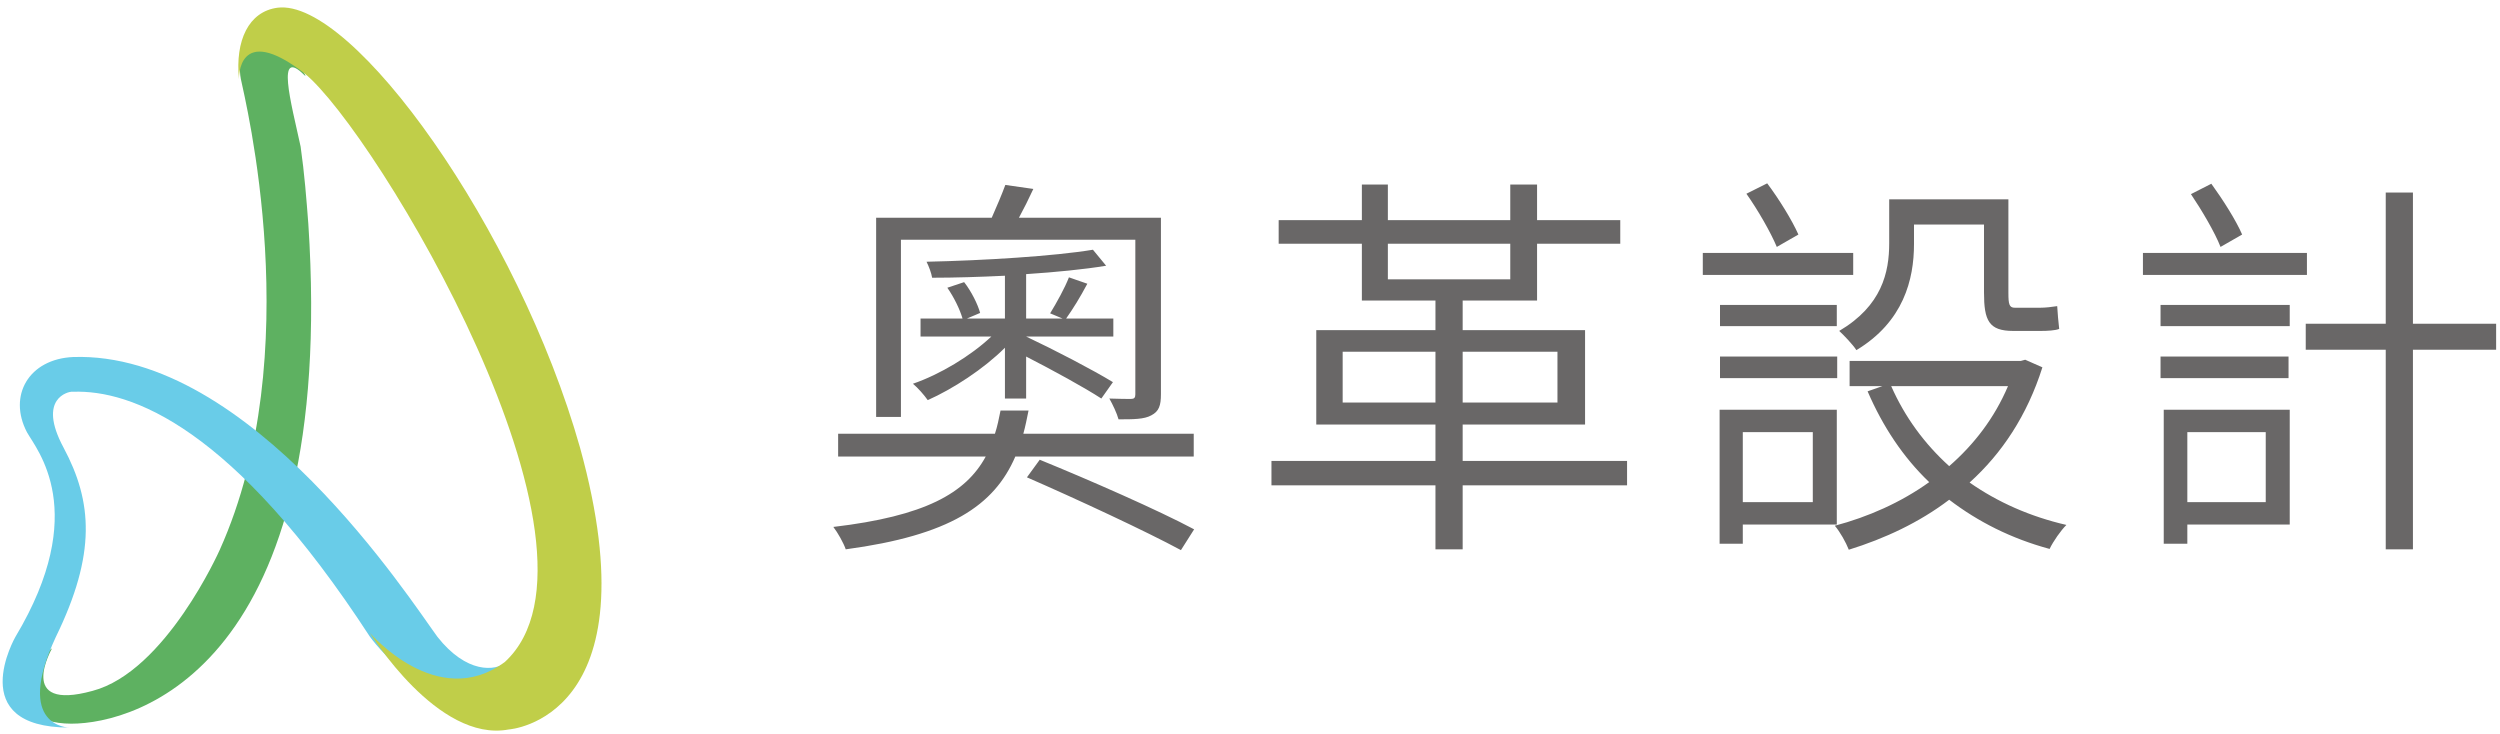
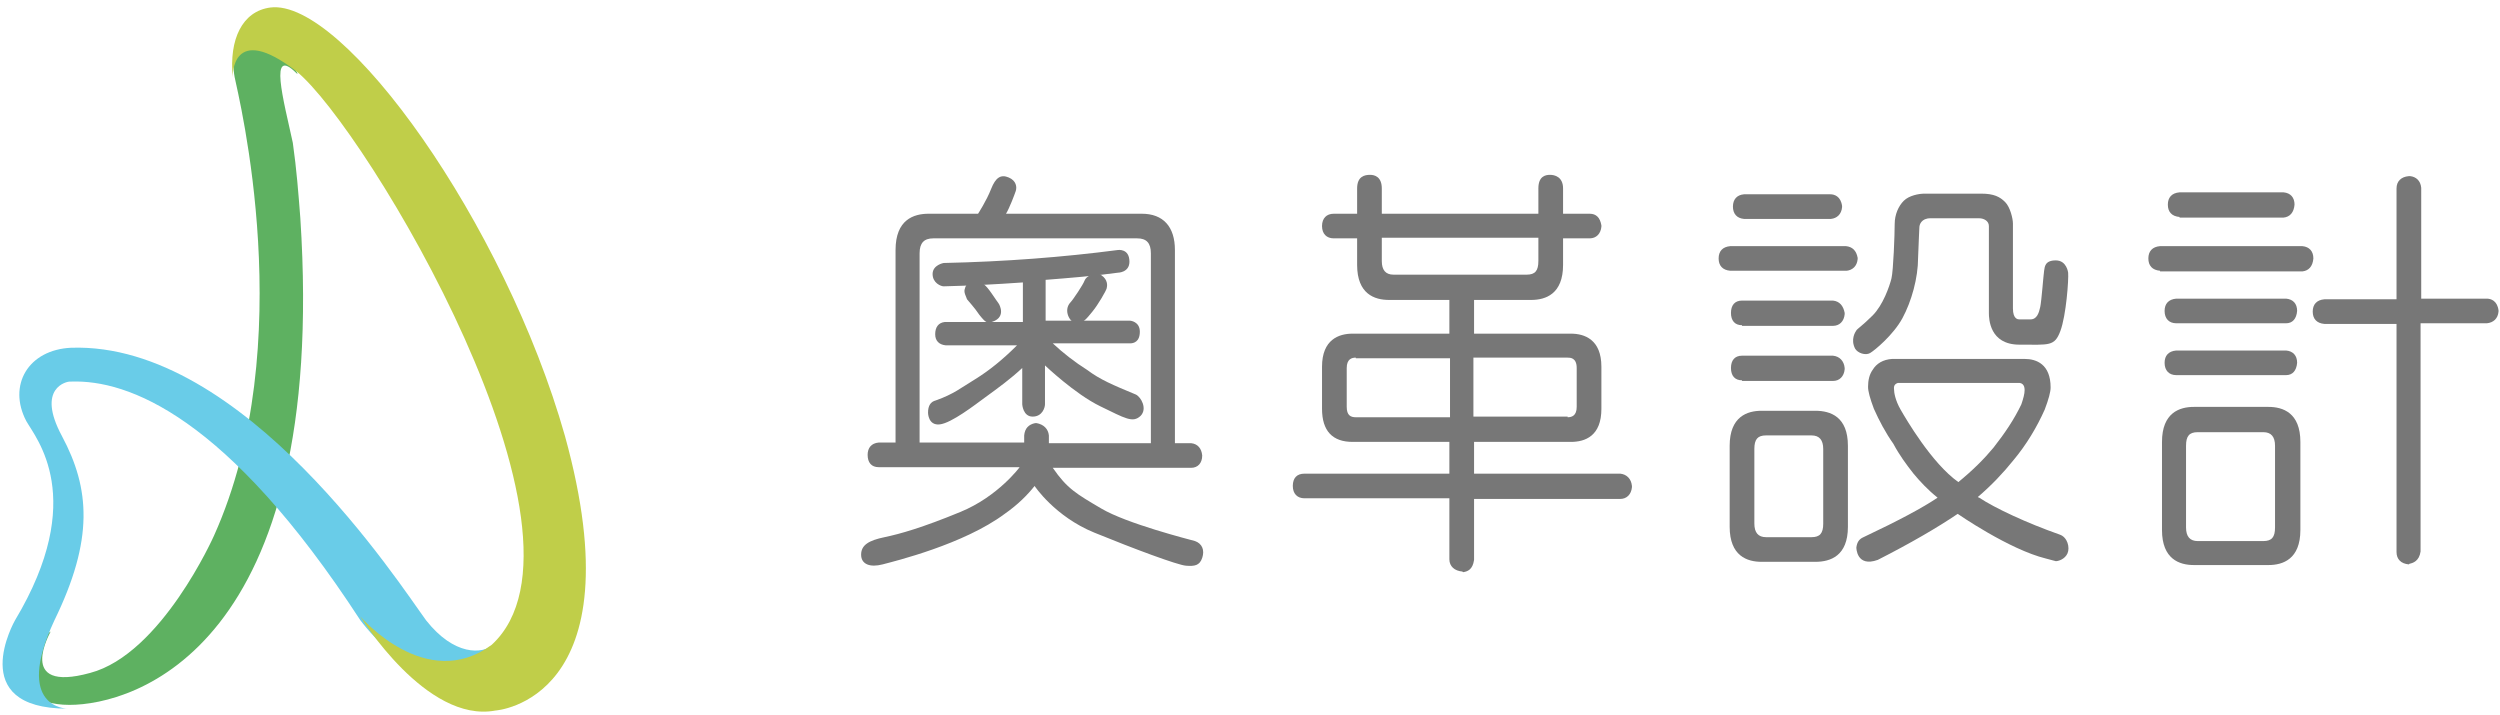
- <svg xmlns="http://www.w3.org/2000/svg" width="150px" height="44px" viewBox="0 0 150 44" version="1.1">
+ <svg xmlns="http://www.w3.org/2000/svg" width="154px" height="44px" viewBox="0 0 154 44" version="1.1">
  <defs />
  <g id="資源總匯" stroke="none" stroke-width="1" fill="none" fill-rule="evenodd" opacity="0.9">
    <g id="資源總匯---首頁" transform="translate(-90, -18)">
      <g id="Navigation">
        <g id="logo" transform="translate(90, 18)">
-           <path d="M54.056,14.384 L68.12,14.384 L68.12,23.672 C68.12,23.864 68.048,23.936 67.856,23.936 C67.664,23.936 67.16,23.936 66.56,23.912 C66.752,24.248 67.016,24.8 67.112,25.16 C68,25.16 68.648,25.16 69.08,24.92 C69.536,24.68 69.656,24.344 69.656,23.648 L69.656,13.064 L61.136,13.064 C61.424,12.536 61.712,11.96 62,11.336 L60.32,11.096 C60.128,11.624 59.792,12.416 59.504,13.064 L52.568,13.064 L52.568,25.016 L54.056,25.016 L54.056,14.384 Z M61.568,23.912 L61.568,21.392 C63.2,22.232 65.048,23.24 66.08,23.912 L66.776,22.928 C65.552,22.184 63.296,21.008 61.568,20.192 L66.8,20.192 L66.8,19.112 L63.968,19.112 C64.376,18.536 64.808,17.84 65.24,17.024 L64.136,16.64 C63.896,17.264 63.392,18.176 63.008,18.8 L63.752,19.112 L61.568,19.112 L61.568,16.448 C63.368,16.328 65.072,16.16 66.368,15.944 L65.576,14.984 C63.272,15.368 59,15.632 55.592,15.704 C55.736,15.992 55.88,16.376 55.928,16.664 C57.296,16.664 58.808,16.616 60.296,16.544 L60.296,19.112 L58.016,19.112 L58.808,18.776 C58.664,18.248 58.28,17.48 57.848,16.928 L56.84,17.264 C57.224,17.816 57.584,18.536 57.752,19.112 L55.232,19.112 L55.232,20.192 L59.48,20.192 C58.232,21.368 56.384,22.472 54.776,23.024 C55.064,23.264 55.448,23.696 55.664,24.008 C57.176,23.336 59.024,22.136 60.296,20.864 L60.296,23.912 L61.568,23.912 Z M71.624,27.392 L71.624,26.024 L61.4,26.024 C61.52,25.592 61.616,25.112 61.712,24.632 L60.032,24.632 C59.936,25.112 59.84,25.592 59.696,26.024 L50.288,26.024 L50.288,27.392 L59.144,27.392 C57.944,29.6 55.496,30.968 50,31.616 C50.264,31.952 50.624,32.6 50.744,32.96 C56.984,32.12 59.648,30.344 60.92,27.392 L71.624,27.392 Z M61.616,28.64 C64.64,29.96 68.768,31.88 70.856,33.008 L71.648,31.76 C69.488,30.608 65.384,28.808 62.384,27.584 L61.616,28.64 Z M80.56,24.152 L80.56,21.104 L86.128,21.104 L86.128,24.152 L80.56,24.152 Z M93.448,21.104 L93.448,24.152 L87.76,24.152 L87.76,21.104 L93.448,21.104 Z M83.272,14.624 L90.616,14.624 L90.616,16.76 L83.272,16.76 L83.272,14.624 Z M97.624,27.656 L87.76,27.656 L87.76,25.472 L95.104,25.472 L95.104,19.808 L87.76,19.808 L87.76,18.032 L92.224,18.032 L92.224,14.624 L97.216,14.624 L97.216,13.208 L92.224,13.208 L92.224,11.072 L90.616,11.072 L90.616,13.208 L83.272,13.208 L83.272,11.072 L81.712,11.072 L81.712,13.208 L76.72,13.208 L76.72,14.624 L81.712,14.624 L81.712,18.032 L86.128,18.032 L86.128,19.808 L78.976,19.808 L78.976,25.472 L86.128,25.472 L86.128,27.656 L76.288,27.656 L76.288,29.12 L86.128,29.12 L86.128,32.96 L87.76,32.96 L87.76,29.12 L97.624,29.12 L97.624,27.656 Z M114.84,13.472 L119.04,13.472 L119.04,17.552 C119.04,19.232 119.328,19.856 120.792,19.856 L122.424,19.856 C122.832,19.856 123.312,19.832 123.552,19.736 C123.504,19.376 123.456,18.752 123.432,18.368 C123.144,18.416 122.712,18.464 122.4,18.464 L120.888,18.464 C120.552,18.464 120.504,18.248 120.504,17.576 L120.504,11.96 L113.352,11.96 L113.352,14.6 C113.352,16.328 112.92,18.344 110.352,19.856 C110.616,20.096 111.168,20.672 111.384,21.008 C114.216,19.304 114.84,16.76 114.84,14.648 L114.84,13.472 Z M107.904,14.072 C107.52,13.208 106.752,11.96 106.032,11 L104.784,11.624 C105.48,12.608 106.248,13.952 106.608,14.816 L107.904,14.072 Z M111.192,15.176 L102.168,15.176 L102.168,16.496 L111.192,16.496 L111.192,15.176 Z M103.2,22.688 L110.232,22.688 L110.232,21.392 L103.2,21.392 L103.2,22.688 Z M103.2,18.296 L103.2,19.568 L110.208,19.568 L110.208,18.296 L103.2,18.296 Z M108.768,25.928 L108.768,30.128 L104.568,30.128 L104.568,25.928 L108.768,25.928 Z M110.208,31.472 L110.208,24.584 L103.176,24.584 L103.176,32.624 L104.568,32.624 L104.568,31.472 L110.208,31.472 Z M120.48,23.168 C119.664,25.088 118.44,26.672 116.952,27.968 C115.464,26.624 114.288,25.016 113.472,23.168 L120.48,23.168 Z M121.512,21.584 L121.248,21.656 L110.976,21.656 L110.976,23.168 L112.944,23.168 L112.056,23.48 C112.968,25.592 114.192,27.44 115.752,28.928 C114.048,30.152 112.08,31.016 110.088,31.544 C110.4,31.904 110.76,32.552 110.928,32.984 C113.088,32.312 115.152,31.352 116.952,29.984 C118.68,31.304 120.672,32.312 122.976,32.936 C123.192,32.48 123.648,31.832 123.984,31.496 C121.8,30.992 119.856,30.128 118.176,28.952 C120.12,27.2 121.632,24.92 122.544,22.04 L121.512,21.584 Z M134.528,14.072 C134.168,13.232 133.376,11.984 132.68,11.024 L131.456,11.648 C132.104,12.608 132.896,13.952 133.232,14.816 L134.528,14.072 Z M138.416,15.176 L128.576,15.176 L128.576,16.496 L138.416,16.496 L138.416,15.176 Z M137.312,21.392 L129.632,21.392 L129.632,22.688 L137.312,22.688 L137.312,21.392 Z M135.944,25.928 L135.944,30.128 L131.24,30.128 L131.24,25.928 L135.944,25.928 Z M137.384,24.584 L129.824,24.584 L129.824,32.624 L131.24,32.624 L131.24,31.472 L137.384,31.472 L137.384,24.584 Z M129.632,19.568 L137.384,19.568 L137.384,18.296 L129.632,18.296 L129.632,19.568 Z M149.768,19.424 L144.776,19.424 L144.776,11.552 L143.144,11.552 L143.144,19.424 L138.344,19.424 L138.344,20.984 L143.144,20.984 L143.144,32.96 L144.776,32.96 L144.776,20.984 L149.768,20.984 L149.768,19.424 Z" id="奧革設計" fill="#595757" />
+           <g transform="translate(53, 10)" fill="#686868">
+             <path d="M11.851,18.818 L20.375,18.818 C20.775,18.818 21.056,18.538 21.056,18.059 C21.016,17.62 20.775,17.341 20.375,17.301 L11.611,17.301 L11.611,16.821 C11.571,16.422 11.291,16.143 10.851,16.063 L10.811,16.063 L10.771,16.063 C10.37,16.143 10.13,16.382 10.09,16.821 L10.09,17.261 L1.126,17.261 C0.686,17.301 0.446,17.58 0.446,18.019 C0.446,18.498 0.686,18.778 1.126,18.778 L9.81,18.778 C9.81,18.778 8.49,20.575 6.168,21.533 C3.847,22.491 2.447,22.891 1.486,23.09 C0.526,23.29 0.045,23.569 0.045,24.168 C0.045,24.767 0.606,24.967 1.366,24.767 C2.126,24.568 6.369,23.53 8.89,21.653 C9.69,21.094 10.29,20.495 10.731,19.936 C10.731,19.936 11.971,21.813 14.412,22.811 C16.854,23.809 19.535,24.807 20.055,24.847 C20.575,24.887 20.895,24.847 21.056,24.368 C21.216,23.889 21.056,23.49 20.615,23.33 C20.175,23.21 16.413,22.252 14.853,21.333 C13.292,20.415 12.732,20.096 11.851,18.818 L11.851,18.818 Z" id="Shape" />
+             <path d="M8.97,3.166 L17.334,3.166 C18.654,3.166 19.375,3.964 19.375,5.402 L19.375,17.86 C19.375,18.498 18.935,18.618 18.694,18.618 C18.054,18.618 17.894,18.219 17.894,17.86 L17.894,5.601 C17.894,4.962 17.614,4.683 17.054,4.683 L4.488,4.683 C3.927,4.683 3.647,4.962 3.647,5.601 L3.647,17.86 C3.647,18.139 3.527,18.618 2.847,18.618 C2.407,18.618 2.166,18.379 2.166,17.86 L2.166,5.402 C2.166,3.525 3.287,3.166 4.207,3.166 L7.249,3.166 C7.249,3.166 7.769,2.367 8.049,1.648 C8.329,0.93 8.65,0.73 9.13,0.93 C9.61,1.129 9.65,1.529 9.57,1.768 C9.49,2.008 9.17,2.846 8.97,3.166 L8.97,3.166 Z" id="Shape" />
+             <path d="M7.649,14.506 C8.53,13.867 9.29,13.308 9.97,12.669 L9.97,14.905 C9.97,14.905 10.01,15.663 10.611,15.663 C11.211,15.663 11.371,15.104 11.371,14.905 L11.371,12.509 C11.371,12.509 13.212,14.266 14.773,15.025 C16.333,15.783 16.774,16.063 17.254,15.624 C17.694,15.184 17.294,14.466 16.974,14.306 C15.533,13.707 14.773,13.388 13.972,12.789 C13.212,12.309 12.491,11.75 11.851,11.151 L16.613,11.151 C16.814,11.151 17.214,11.072 17.214,10.433 C17.214,9.794 16.613,9.754 16.613,9.754 L11.411,9.754 L11.411,7.238 C12.932,7.119 14.412,6.999 15.853,6.799 C15.853,6.799 16.573,6.799 16.573,6.12 C16.573,5.282 15.853,5.402 15.853,5.402 C12.491,5.841 8.89,6.12 5.128,6.2 C5.128,6.2 4.448,6.32 4.448,6.879 C4.448,7.438 4.968,7.638 5.128,7.638 C6.769,7.598 8.289,7.518 10.01,7.398 L10.01,9.834 L5.208,9.834 C4.808,9.874 4.608,10.153 4.608,10.592 C4.608,10.992 4.848,11.231 5.248,11.271 L9.65,11.271 C8.77,12.15 7.929,12.829 7.089,13.348 C6.168,13.907 5.768,14.266 4.648,14.665 C4.328,14.745 4.167,14.985 4.167,15.424 C4.167,15.424 4.167,16.222 4.888,16.143 C5.608,16.063 7.049,14.945 7.649,14.506 L7.649,14.506 Z" id="Shape" />
+             <path d="M7.609,7.518 C7.889,7.718 8.289,8.396 8.53,8.716 C8.53,8.716 9.09,9.634 7.929,9.874 C7.689,9.874 7.529,9.634 7.329,9.395 C7.009,8.915 6.689,8.596 6.569,8.436 C6.449,8.157 6.409,8.037 6.409,7.917 C6.409,7.797 6.649,6.759 7.609,7.518 L7.609,7.518 Z" id="Shape" />
+             <path d="M37.082,25.207 C36.601,25.167 36.281,24.887 36.281,24.448 L36.281,20.695 L27.357,20.695 C26.917,20.695 26.637,20.415 26.637,19.936 C26.637,19.457 26.877,19.177 27.357,19.177 L36.281,19.177 L36.281,17.221 L30.318,17.221 C29.078,17.221 28.437,16.542 28.437,15.184 L28.437,12.589 C28.437,10.912 29.478,10.553 30.318,10.553 L36.281,10.553 L36.281,8.476 L32.559,8.476 C31.679,8.476 30.599,8.117 30.599,6.32 L30.599,4.683 L29.158,4.683 C28.718,4.683 28.437,4.403 28.437,3.924 C28.437,3.445 28.718,3.166 29.158,3.166 L30.599,3.166 L30.599,1.608 C30.599,0.85 31.079,0.77 31.399,0.77 C31.679,0.77 32.119,0.89 32.119,1.608 L32.119,3.166 L41.764,3.166 L41.764,1.608 C41.764,0.85 42.204,0.77 42.484,0.77 C42.764,0.77 43.285,0.89 43.285,1.608 L43.285,3.166 L44.925,3.166 C45.326,3.166 45.566,3.405 45.646,3.884 L45.646,3.924 L45.646,3.964 C45.606,4.403 45.326,4.683 44.925,4.683 L43.285,4.683 L43.285,6.32 C43.285,8.117 42.204,8.476 41.324,8.476 L37.802,8.476 L37.802,10.553 L43.765,10.553 C44.605,10.553 45.646,10.912 45.646,12.589 L45.646,15.184 C45.646,16.861 44.645,17.221 43.765,17.221 L37.802,17.221 L37.802,19.177 L46.806,19.177 C47.206,19.217 47.487,19.497 47.527,19.936 L47.527,19.976 L47.527,20.016 C47.487,20.455 47.206,20.735 46.806,20.735 L37.802,20.735 L37.802,24.488 C37.722,25.087 37.402,25.207 37.122,25.247 L37.082,25.207 L37.082,25.207 L37.082,25.207 Z M43.565,15.703 C43.805,15.703 44.125,15.624 44.125,15.065 L44.125,12.669 C44.125,12.03 43.725,12.03 43.565,12.03 L37.762,12.03 L37.762,15.663 L43.565,15.663 L43.565,15.703 Z M30.518,12.03 C30.278,12.03 29.958,12.11 29.958,12.669 L29.958,15.065 C29.958,15.584 30.198,15.703 30.518,15.703 L36.321,15.703 L36.321,12.07 L30.518,12.07 L30.518,12.03 Z M32.119,6.08 C32.119,6.639 32.359,6.919 32.84,6.919 L41.044,6.919 C41.564,6.919 41.764,6.679 41.764,6.08 L41.764,4.643 L32.119,4.643 L32.119,6.08 L32.119,6.08 Z" id="Shape" />
+             <path d="M95.386,24.767 C94.906,24.727 94.626,24.448 94.626,24.009 L94.626,9.954 L90.184,9.954 C89.704,9.914 89.464,9.634 89.464,9.195 C89.464,8.756 89.704,8.476 90.184,8.436 L94.626,8.436 L94.626,1.608 C94.626,1.169 94.906,0.89 95.386,0.85 L95.426,0.85 L95.466,0.85 C95.827,0.89 96.107,1.129 96.147,1.568 L96.147,8.396 L100.189,8.396 C100.429,8.396 100.829,8.516 100.909,9.115 L100.909,9.155 L100.909,9.195 C100.869,9.634 100.589,9.874 100.189,9.914 L96.107,9.914 L96.107,23.969 C96.027,24.568 95.627,24.688 95.426,24.727 L95.386,24.767 L95.386,24.767 L95.386,24.767 Z M82.14,24.807 C81.26,24.807 80.179,24.448 80.179,22.651 L80.179,17.221 C80.179,15.424 81.26,15.065 82.14,15.065 L86.742,15.065 C87.623,15.065 88.703,15.424 88.703,17.221 L88.703,22.651 C88.703,24.448 87.623,24.807 86.742,24.807 L82.14,24.807 L82.14,24.807 Z M82.38,16.622 C81.86,16.622 81.66,16.861 81.66,17.46 L81.66,22.491 C81.66,23.05 81.9,23.33 82.38,23.33 L86.422,23.33 C86.942,23.33 87.142,23.09 87.142,22.491 L87.142,17.46 C87.142,16.901 86.902,16.622 86.422,16.622 L82.38,16.622 L82.38,16.622 Z M81.06,13.108 C80.619,13.108 80.339,12.829 80.339,12.349 C80.339,11.91 80.579,11.631 81.06,11.591 L87.823,11.591 C88.263,11.631 88.503,11.91 88.503,12.349 C88.463,12.829 88.223,13.108 87.823,13.108 L81.06,13.108 L81.06,13.108 Z M81.06,9.914 C80.619,9.914 80.339,9.634 80.339,9.155 C80.339,8.716 80.579,8.436 81.06,8.396 L87.823,8.396 C88.263,8.436 88.503,8.716 88.503,9.155 C88.463,9.634 88.223,9.914 87.823,9.914 L81.06,9.914 L81.06,9.914 Z M80.059,6.679 C79.579,6.639 79.339,6.36 79.339,5.921 C79.339,5.482 79.579,5.202 80.059,5.162 L88.823,5.162 C89.263,5.202 89.504,5.482 89.504,5.921 C89.464,6.4 89.223,6.679 88.823,6.719 L88.823,6.719 L80.059,6.719 L80.059,6.679 Z M81.26,3.365 C80.779,3.325 80.539,3.046 80.539,2.607 C80.539,2.167 80.779,1.888 81.26,1.848 L87.663,1.848 C88.103,1.888 88.343,2.167 88.343,2.607 C88.303,3.086 88.063,3.365 87.663,3.405 L87.663,3.405 L81.26,3.405 L81.26,3.365 Z" id="Shape" />
+             <path d="M12.932,8.636 C13.092,8.476 13.732,7.518 13.812,7.278 C13.892,7.039 14.452,6.679 14.853,6.959 C15.253,7.238 15.213,7.598 15.173,7.757 C15.133,7.917 14.652,8.756 14.292,9.195 C13.932,9.634 13.692,9.954 13.292,9.914 C12.892,9.874 12.491,9.115 12.932,8.636 L12.932,8.636 Z" id="Shape" />
+             <g id="Group-2" transform="translate(52.81651, 1.857143)">
+               <path d="M2.692,22.751 C1.812,22.751 0.731,22.391 0.731,20.594 L0.731,15.603 C0.731,13.806 1.812,13.447 2.692,13.447 L6.014,13.447 C6.934,13.447 8.015,13.806 8.015,15.603 L8.015,20.594 C8.015,22.391 6.934,22.751 6.014,22.751 L2.692,22.751 L2.692,22.751 Z M2.972,14.964 C2.452,14.964 2.252,15.204 2.252,15.803 L2.252,20.395 C2.252,20.954 2.492,21.233 2.972,21.233 L5.774,21.233 C6.294,21.233 6.494,20.994 6.494,20.395 L6.494,15.803 C6.494,15.244 6.254,14.964 5.774,14.964 L2.972,14.964 L2.972,14.964 Z" id="Shape" />
+               <path d="M1.492,11.57 C1.052,11.57 0.811,11.291 0.811,10.812 C0.811,10.332 1.052,10.053 1.492,10.053 L7.094,10.053 C7.495,10.093 7.775,10.372 7.815,10.812 L7.815,10.852 L7.815,10.892 C7.775,11.331 7.495,11.61 7.094,11.61 L1.492,11.61 L1.492,11.57 Z" id="Shape" />
+               <path d="M1.492,8.176 C1.052,8.176 0.811,7.897 0.811,7.418 C0.811,6.939 1.052,6.659 1.492,6.659 L7.094,6.659 C7.495,6.699 7.735,6.978 7.815,7.418 L7.815,7.458 L7.815,7.498 C7.775,7.937 7.495,8.216 7.094,8.216 L1.492,8.216 L1.492,8.176 Z" id="Shape" />
+               <path d="M0.771,4.822 C0.291,4.782 0.051,4.503 0.051,4.064 C0.051,3.624 0.291,3.345 0.771,3.305 L7.895,3.305 C8.295,3.345 8.535,3.584 8.615,4.024 L8.615,4.064 L8.615,4.104 C8.575,4.543 8.295,4.782 7.935,4.822 L7.935,4.822 L0.771,4.822 L0.771,4.822 Z" id="Shape" />
+               <path d="M1.612,1.628 C1.172,1.588 0.932,1.308 0.932,0.869 C0.932,0.43 1.172,0.151 1.612,0.111 L6.934,0.111 C7.175,0.111 7.575,0.23 7.655,0.829 L7.655,0.869 L7.655,0.909 C7.615,1.348 7.335,1.588 6.974,1.628 L6.974,1.628 L1.612,1.628 L1.612,1.628 Z" id="Shape" />
+               <path d="M8.455,9.614 C8.615,9.893 9.095,10.053 9.376,9.893 C9.656,9.734 10.816,8.775 11.377,7.737 C11.937,6.699 12.337,5.261 12.337,4.024 C12.377,2.786 12.417,2.307 12.417,2.147 C12.417,1.987 12.537,1.588 13.097,1.588 L16.099,1.588 C16.379,1.588 16.699,1.748 16.699,2.067 L16.699,7.418 C16.699,7.777 16.739,9.374 18.58,9.374 C20.421,9.374 20.741,9.494 21.101,8.536 C21.461,7.577 21.621,5.341 21.581,4.942 C21.581,4.942 21.501,4.183 20.821,4.183 C20.141,4.183 20.141,4.583 20.101,4.822 C20.061,5.062 19.941,6.699 19.861,7.058 C19.781,7.418 19.66,7.817 19.26,7.817 L18.58,7.817 C18.5,7.817 18.18,7.817 18.18,7.138 L18.18,1.907 C18.18,1.628 18.02,0.909 17.7,0.59 C17.379,0.27 17.019,0.071 16.219,0.071 L12.737,0.071 C12.377,0.071 11.777,0.19 11.457,0.51 C11.136,0.829 10.896,1.348 10.896,1.947 C10.896,2.546 10.816,4.822 10.696,5.301 C10.576,5.781 10.176,6.939 9.536,7.577 C8.895,8.216 8.615,8.376 8.535,8.496 C8.455,8.616 8.175,9.055 8.455,9.614 L8.455,9.614 Z" id="Shape" />
+               <path d="M14.778,19.796 C13.538,20.634 11.897,21.593 9.856,22.631 C8.535,23.11 8.535,21.872 8.535,21.872 C8.575,21.553 8.695,21.353 8.975,21.233 C11.176,20.195 12.657,19.396 13.538,18.798 C12.937,18.318 12.457,17.799 12.057,17.32 C11.617,16.761 11.176,16.162 10.816,15.483 C10.336,14.805 9.936,14.046 9.616,13.327 C9.376,12.688 9.256,12.249 9.256,11.97 C9.256,11.57 9.336,11.211 9.536,10.931 C9.776,10.532 10.176,10.293 10.736,10.253 L18.9,10.253 C19.62,10.253 20.501,10.572 20.501,12.01 C20.501,12.289 20.381,12.728 20.141,13.367 C19.66,14.445 19.02,15.523 18.22,16.482 C17.58,17.28 16.859,18.039 16.019,18.758 C16.059,18.798 16.099,18.798 16.099,18.798 C17.059,19.436 19.02,20.355 21.061,21.073 C21.541,21.233 21.701,21.872 21.541,22.231 C21.381,22.591 20.981,22.711 20.821,22.711 C20.661,22.671 20.221,22.551 20.221,22.551 C17.94,21.992 14.778,19.796 14.778,19.796 L14.778,19.796 Z M14.818,17.839 C15.699,17.12 16.419,16.402 16.979,15.723 C17.7,14.805 18.26,13.966 18.7,13.048 C18.82,12.688 18.9,12.409 18.9,12.169 C18.9,11.81 18.7,11.73 18.54,11.73 L11.096,11.73 C10.976,11.77 10.816,11.85 10.856,12.129 C10.856,12.329 10.936,12.808 11.256,13.367 C11.577,13.926 13.177,16.681 14.818,17.839 L14.818,17.839 Z" id="Shape" />
+             </g>
+           </g>
          <g id="Group">
            <path d="M18.269,4.516 C18.616,4.863 17.228,2.547 15.956,2.316 C14.684,2.2 14.222,3.589 14.453,4.747 C14.684,5.905 18.5,21.189 13.181,33 C13.181,33 9.944,40.295 5.55,41.453 C0.925,42.726 3.122,38.905 3.122,38.905 C3.122,38.905 1.272,40.063 1.156,41.337 C1.041,42.263 2.081,43.421 4.278,43.421 C8.209,43.421 20.234,39.947 18.5,13.432 C18.384,11.926 18.269,10.421 18.038,8.8 C17.459,6.137 16.534,2.779 18.269,4.516 L18.269,4.516 Z" id="Shape" fill="#4CA950" />
            <path d="M32.606,36.937 C32.606,36.937 32.259,37.979 30.409,39.716 C29.716,40.295 27.981,40.411 26.247,38.211 C24.628,36.011 15.031,21.074 4.394,21.421 C1.734,21.537 0.463,23.737 1.619,25.937 C2.197,26.979 5.434,30.684 0.925,38.211 C0.925,38.211 -2.197,43.653 4.162,43.653 C4.162,43.653 0.809,43.653 3.353,38.211 C5.781,33.232 5.55,30.105 3.816,26.863 C2.197,23.853 4.162,23.505 4.278,23.505 L4.394,23.505 C7.862,23.389 13.991,25.589 22.2,38.211 C22.2,38.211 25.9,43.305 29.947,41.916 C33.647,40.642 32.606,36.937 32.606,36.937 L32.606,36.937 Z" id="Shape" fill="#59C6E5" />
            <path d="M14.338,4.747 C14.338,4.747 14.222,1.274 18.269,4.4 C22.547,7.874 37.578,33 30.294,39.716 C26.247,42.726 22.2,37.979 22.2,37.979 C22.2,37.979 26.247,44.579 30.525,43.768 C30.525,43.768 39.312,43.189 34.803,26.863 C31.103,13.779 21.159,-0.116 16.65,0.463 C14.916,0.695 14.106,2.432 14.338,4.747 L14.338,4.747 Z" id="Shape" fill="#B9C935" />
          </g>
        </g>
      </g>
    </g>
  </g>
</svg>
